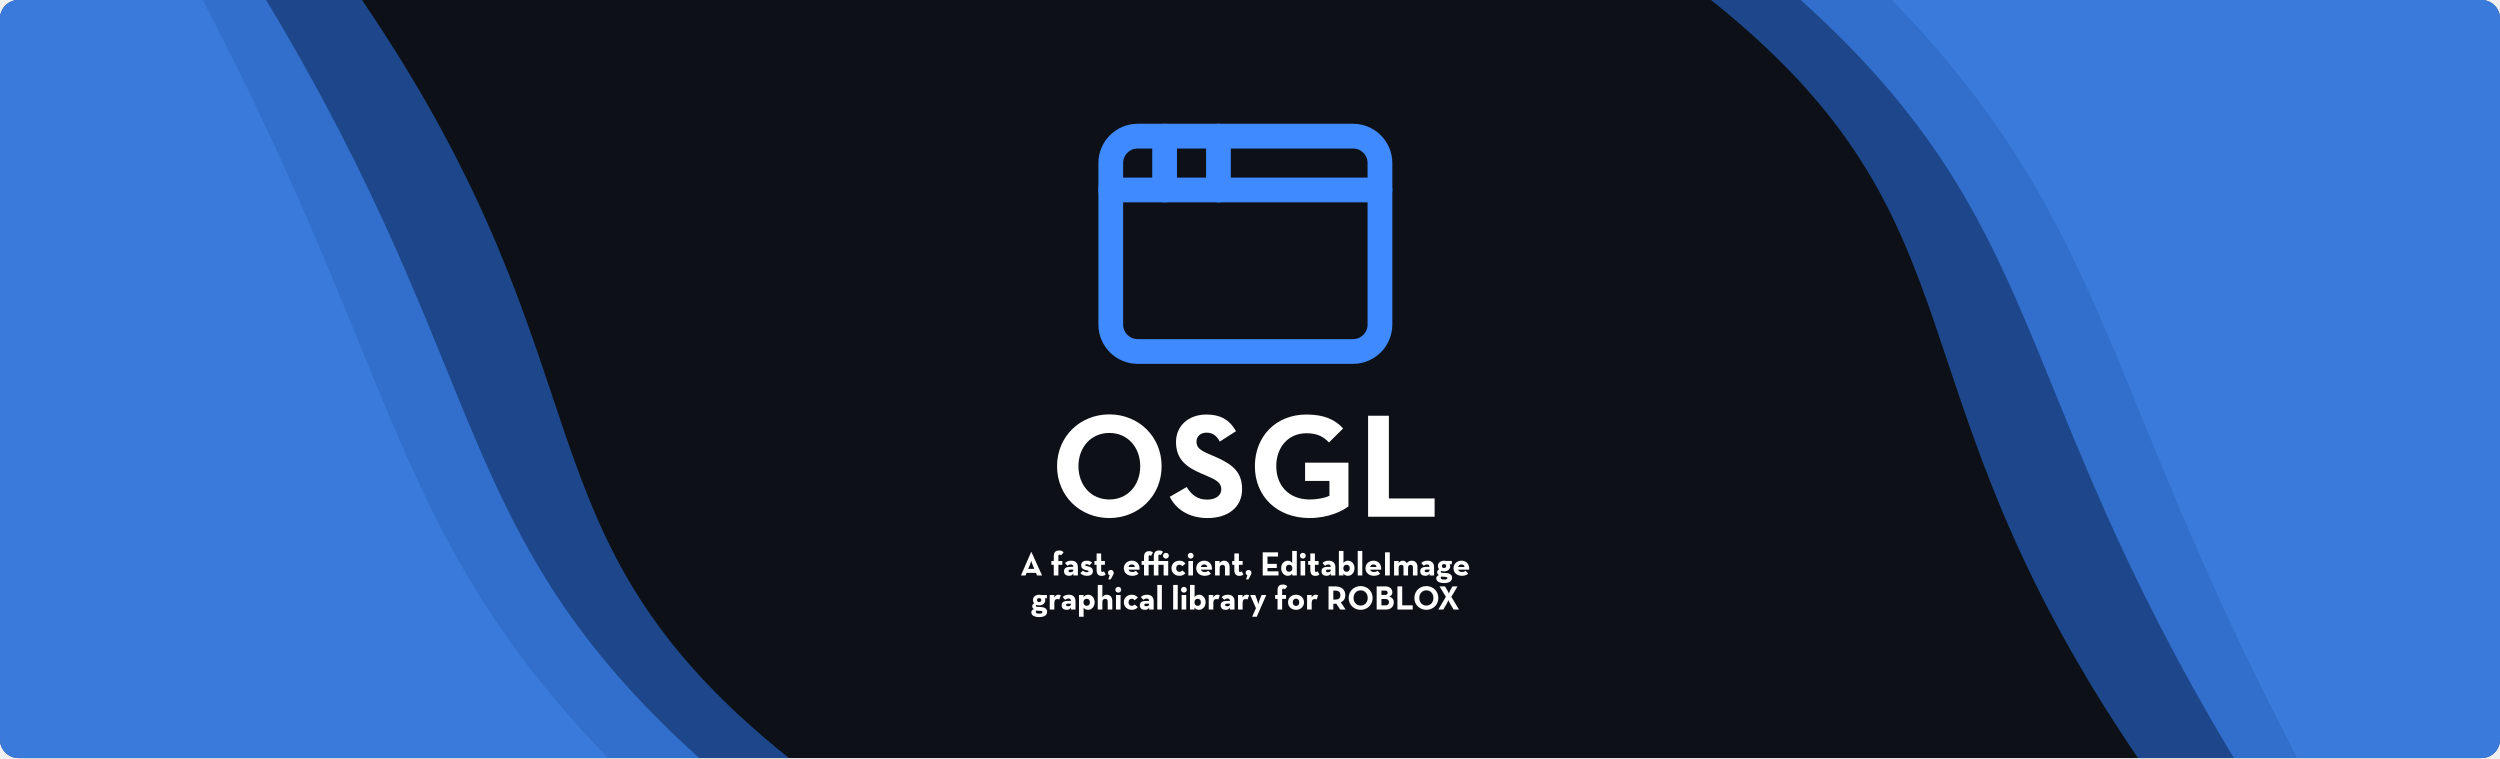
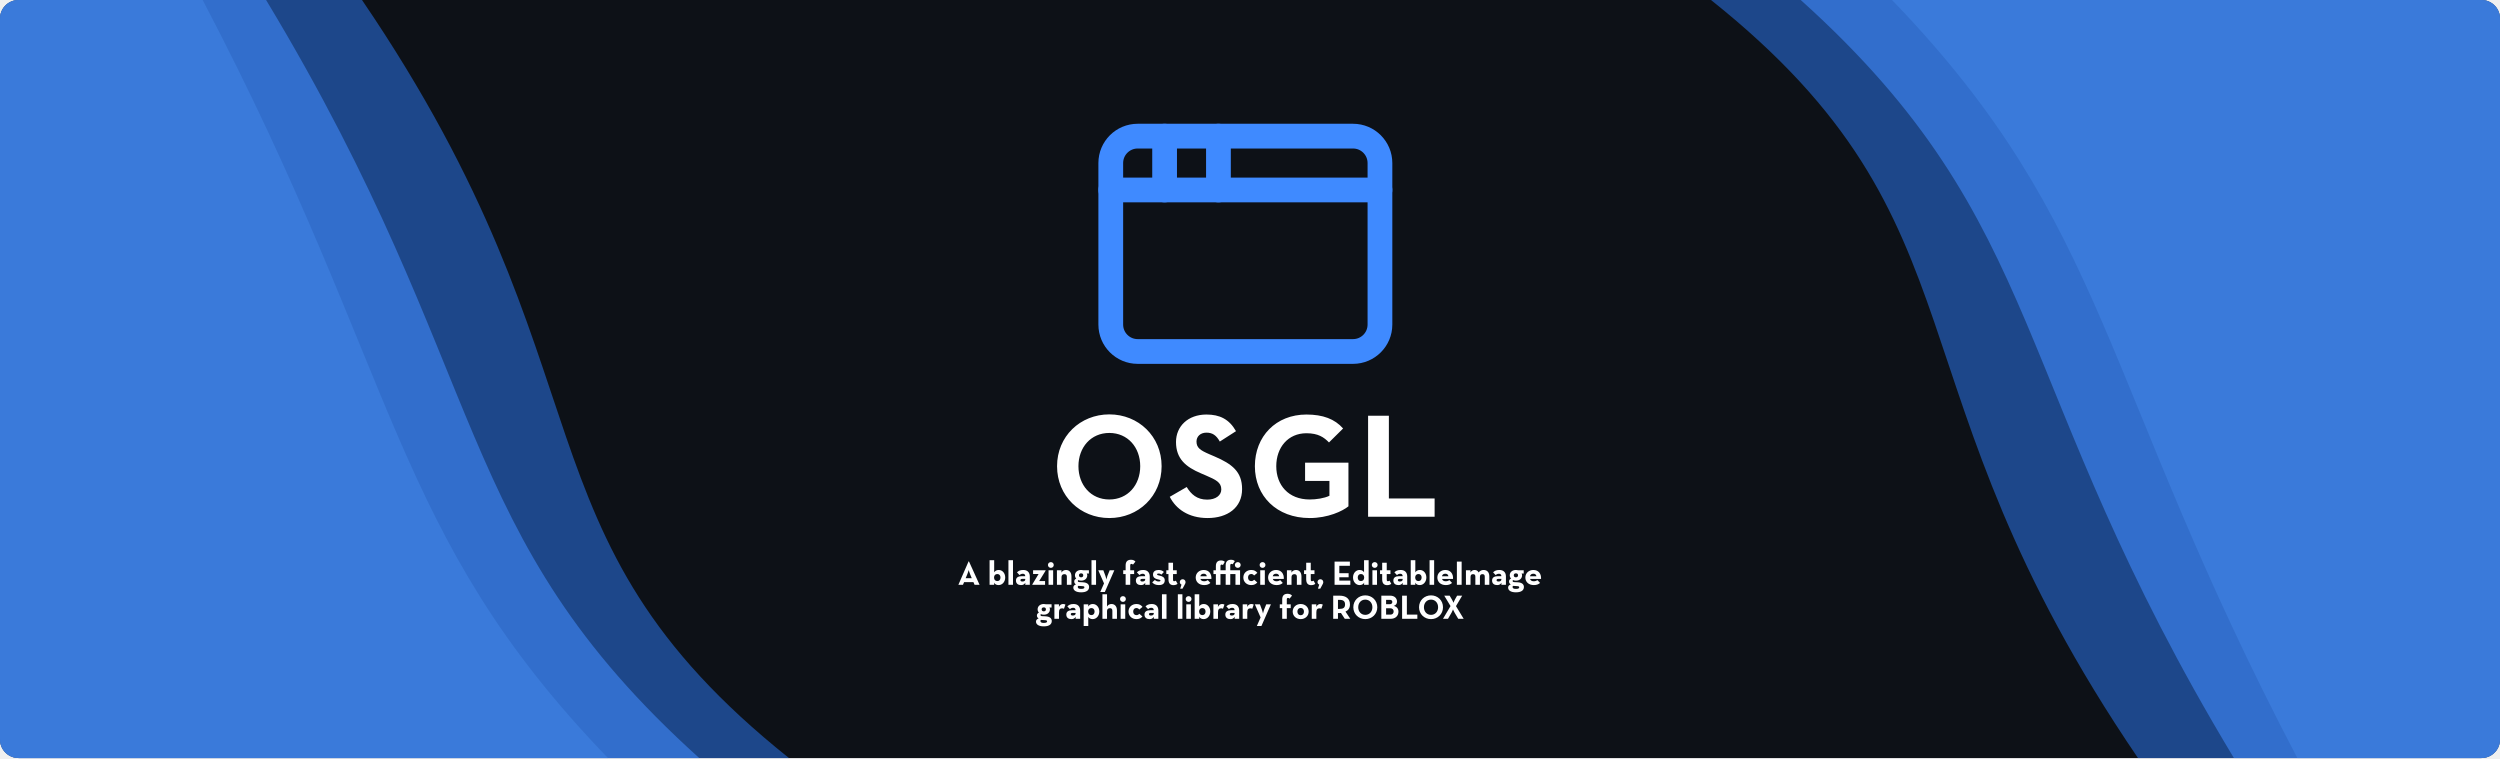
<svg xmlns="http://www.w3.org/2000/svg" width="808" height="245" viewBox="0 0 808 245" fill="none">
  <rect width="808" height="245" rx="6" fill="#0D1117" />
  <path d="M0 6C0 2.686 2.686 0 6 0H117C200.053 122 163.511 172 255 245H6C2.686 245 0 242.314 0 239V6Z" fill="#2972E4" fill-opacity="0.56" />
  <path d="M0 6C0 2.686 2.686 0 6 0H86C159.608 122 144.916 172 226 245H6C2.686 245 0 242.314 0 239V6Z" fill="#428DFF" fill-opacity="0.56" />
  <path d="M0 6C0 2.686 2.686 0 6 0H65.5C129.5 122 126 172 196.5 245H6C2.686 245 0 242.314 0 239V6Z" fill="#4184E5" fill-opacity="0.56" />
  <path d="M808 239C808 242.314 805.314 245 802 245L691 245C607.947 123 644.489 73 553 0L802 0C805.314 0 808 2.686 808 6V239Z" fill="#2972E4" fill-opacity="0.56" />
  <path d="M808 239C808 242.314 805.314 245 802 245H722C648.392 123 663.084 73 582 0L802 0C805.314 0 808 2.686 808 6V239Z" fill="#428DFF" fill-opacity="0.56" />
  <path d="M808 239C808 242.314 805.314 245 802 245H742.5C678.5 123 682 73 611.5 0L802 0C805.314 0 808 2.686 808 6V239Z" fill="#4184E5" fill-opacity="0.56" />
  <path d="M437.3 44H367.7C362.895 44 359 47.895 359 52.7V104.9C359 109.705 362.895 113.6 367.7 113.6H437.3C442.105 113.6 446 109.705 446 104.9V52.7C446 47.895 442.105 44 437.3 44Z" stroke="#3F8AFF" stroke-width="8" stroke-linecap="round" stroke-linejoin="round" />
  <path d="M393.8 44V61.4" stroke="#3F8AFF" stroke-width="8" stroke-linecap="round" stroke-linejoin="round" />
  <path d="M359 61.4H446" stroke="#3F8AFF" stroke-width="8" stroke-linecap="round" stroke-linejoin="round" />
  <path d="M376.4 44V61.4" stroke="#3F8AFF" stroke-width="8" stroke-linecap="round" stroke-linejoin="round" />
  <path d="M358.536 167.432C349.128 167.432 341.64 160.328 341.64 150.68C341.64 141.032 349.128 133.928 358.536 133.928C367.944 133.928 375.432 141.032 375.432 150.68C375.432 160.328 367.944 167.432 358.536 167.432ZM358.536 161.432C364.488 161.432 368.52 156.776 368.52 150.68C368.52 144.584 364.488 139.928 358.536 139.928C352.584 139.928 348.552 144.584 348.552 150.68C348.552 156.776 352.584 161.432 358.536 161.432ZM390.308 167.432C384.068 167.432 380.036 164.456 378.068 160.568L383.54 157.4C384.98 159.752 386.852 161.48 390.164 161.48C392.948 161.48 394.724 160.088 394.724 158.168C394.724 155.864 392.9 155.048 389.828 153.704L388.148 152.984C383.3 150.92 380.084 148.328 380.084 142.856C380.084 137.816 383.924 133.976 389.924 133.976C394.196 133.976 397.268 135.464 399.476 139.352L394.244 142.712C393.092 140.648 391.844 139.832 389.924 139.832C387.956 139.832 386.708 141.08 386.708 142.712C386.708 144.728 387.956 145.544 390.836 146.792L392.516 147.512C398.228 149.96 401.444 152.456 401.444 158.072C401.444 164.12 396.692 167.432 390.308 167.432ZM423.289 167.432C412.633 167.432 405.577 160.328 405.577 150.68C405.577 141.032 412.393 133.976 422.233 133.976C427.561 133.976 431.401 135.416 434.089 138.488L429.529 143C427.897 141.32 426.025 140.024 422.233 140.024C416.329 140.024 412.489 144.584 412.489 150.68C412.489 156.776 416.425 161.432 423.289 161.432C425.401 161.432 427.993 161.048 429.673 160.232V155.432H421.801V149.528H435.817V163.64C433.945 165.176 429.241 167.432 423.289 167.432ZM442.166 167V134.36H448.886V161.096H463.67V167H442.166Z" fill="white" />
-   <path d="M329.958 186L333.247 178.454H333.379L336.8 186H335.183L334.831 185.153H331.795L331.443 186H329.958ZM332.312 183.866H334.281L333.742 182.568C333.522 182.04 333.291 181.226 333.291 181.226C333.291 181.226 333.071 182.04 332.851 182.568L332.312 183.866ZM340.581 186V182.546H339.8V181.314H340.581V179.741C340.581 178.531 341.153 177.915 342.308 177.915C342.968 177.915 343.408 178.113 343.749 178.509L342.946 179.499C342.836 179.367 342.704 179.246 342.473 179.246C342.231 179.246 342.066 179.378 342.066 179.719V181.314H343.331V182.546H342.066V186H340.581ZM346.896 183.217C346.874 182.678 346.61 182.436 346.115 182.436C345.554 182.436 345.257 182.678 345.048 182.865L344.223 181.985C344.663 181.556 345.158 181.215 346.258 181.215C347.457 181.215 348.37 181.864 348.37 183.338V186H346.896L346.929 185.351C346.577 185.89 346.17 186.099 345.543 186.099C344.685 186.099 343.893 185.714 343.893 184.625C343.893 183.624 344.652 183.217 345.807 183.217H346.896ZM346.896 184.097H345.884C345.51 184.097 345.345 184.262 345.345 184.526C345.345 184.79 345.565 184.944 345.983 184.944C346.588 184.944 346.896 184.68 346.896 184.284V184.097ZM351.299 186.099C350.21 186.099 349.572 185.692 349.165 185.208L350.034 184.438C350.353 184.746 350.76 184.933 351.2 184.933C351.684 184.933 351.838 184.845 351.838 184.647C351.838 184.394 351.541 184.394 350.782 184.196C350.144 184.031 349.429 183.679 349.429 182.7C349.429 181.644 350.243 181.215 351.244 181.215C352.014 181.215 352.564 181.468 352.949 181.864L352.157 182.711C351.937 182.524 351.607 182.359 351.255 182.359C350.914 182.359 350.749 182.447 350.749 182.634C350.749 182.898 351.046 182.931 351.684 183.074C352.366 183.228 353.224 183.547 353.224 184.537C353.224 185.395 352.773 186.099 351.299 186.099ZM356.054 186.121C355.108 186.121 354.426 185.648 354.426 184.24V182.546H353.733V181.314H354.426V178.872H355.9V181.314H357.099V182.546H355.9V184.284C355.9 184.757 356.054 184.856 356.285 184.856C356.527 184.856 356.703 184.724 356.802 184.658L357.363 185.692C357.132 185.879 356.736 186.121 356.054 186.121ZM358.218 187.265L358.636 185.945C358.306 185.791 358.086 185.505 358.086 185.109C358.086 184.592 358.515 184.207 359.021 184.207C359.516 184.207 359.945 184.592 359.945 185.131C359.945 185.494 359.78 185.769 359.615 186.066L358.966 187.265H358.218ZM364.749 184.108C364.892 184.592 365.288 184.867 365.959 184.867C366.498 184.867 366.905 184.658 367.136 184.493L367.983 185.406C367.532 185.802 366.96 186.099 365.981 186.099C364.309 186.099 363.231 185.087 363.231 183.646C363.231 182.227 364.364 181.215 365.816 181.215C367.499 181.215 368.412 182.469 368.302 184.108H364.749ZM364.727 183.25H366.806C366.74 182.733 366.41 182.425 365.827 182.425C365.244 182.425 364.848 182.689 364.727 183.25ZM376.831 180.533C376.325 180.533 375.885 180.148 375.885 179.598C375.885 179.059 376.325 178.674 376.831 178.674C377.337 178.674 377.766 179.059 377.766 179.598C377.766 180.148 377.337 180.533 376.831 180.533ZM369.747 186V182.546H368.966V181.314H369.747V179.961C369.747 178.751 370.33 178.135 371.419 178.135C371.947 178.135 372.31 178.289 372.64 178.575L372.024 179.642C371.947 179.554 371.815 179.466 371.617 179.466C371.386 179.466 371.232 179.609 371.232 179.939V181.314H372.915V179.741C372.915 178.531 373.498 177.915 374.642 177.915C375.225 177.915 375.555 178.069 375.874 178.344L375.181 179.389C375.093 179.312 374.961 179.246 374.785 179.246C374.554 179.246 374.4 179.389 374.4 179.719V181.314H377.568V186H376.083V182.546H374.4V186H372.915V182.546H371.232V186H369.747ZM381.188 186.099C379.725 186.099 378.625 185.087 378.625 183.646C378.625 182.227 379.725 181.215 381.188 181.215C382.123 181.215 382.684 181.556 383.157 182.15L382.101 183.008C381.925 182.722 381.562 182.513 381.188 182.513C380.517 182.513 380.143 182.986 380.143 183.646C380.143 184.328 380.517 184.812 381.188 184.812C381.661 184.812 381.914 184.592 382.134 184.372L383.135 185.252C382.673 185.769 382.123 186.099 381.188 186.099ZM384.835 180.533C384.329 180.533 383.889 180.148 383.889 179.598C383.889 179.059 384.329 178.674 384.835 178.674C385.341 178.674 385.77 179.059 385.77 179.598C385.77 180.148 385.341 180.533 384.835 180.533ZM384.087 186V181.314H385.572V186H384.087ZM388.145 184.108C388.288 184.592 388.684 184.867 389.355 184.867C389.894 184.867 390.301 184.658 390.532 184.493L391.379 185.406C390.928 185.802 390.356 186.099 389.377 186.099C387.705 186.099 386.627 185.087 386.627 183.646C386.627 182.227 387.76 181.215 389.212 181.215C390.895 181.215 391.808 182.469 391.698 184.108H388.145ZM388.123 183.25H390.202C390.136 182.733 389.806 182.425 389.223 182.425C388.64 182.425 388.244 182.689 388.123 183.25ZM392.711 186V181.314H394.196L394.163 182.084C394.449 181.523 394.999 181.215 395.648 181.215C396.671 181.215 397.408 181.963 397.408 183.294V186H395.923V183.393C395.923 182.865 395.67 182.568 395.142 182.568C394.548 182.568 394.196 182.898 394.196 183.492V186H392.711ZM400.57 186.121C399.624 186.121 398.942 185.648 398.942 184.24V182.546H398.249V181.314H398.942V178.872H400.416V181.314H401.615V182.546H400.416V184.284C400.416 184.757 400.57 184.856 400.801 184.856C401.043 184.856 401.219 184.724 401.318 184.658L401.879 185.692C401.648 185.879 401.252 186.121 400.57 186.121ZM402.734 187.265L403.152 185.945C402.822 185.791 402.602 185.505 402.602 185.109C402.602 184.592 403.031 184.207 403.537 184.207C404.032 184.207 404.461 184.592 404.461 185.131C404.461 185.494 404.296 185.769 404.131 186.066L403.482 187.265H402.734ZM408.11 186V178.52H413.06V179.873H409.65V182.249H412.653V183.569H409.65V184.647H413.214V186H408.11ZM416.197 186.099C415.053 186.099 414.074 185.087 414.074 183.646C414.074 182.205 415.042 181.215 416.175 181.215C416.923 181.215 417.341 181.512 417.638 181.974V178.058H419.123V186H417.638L417.671 185.318C417.407 185.813 416.912 186.099 416.197 186.099ZM416.626 184.801C417.264 184.801 417.682 184.383 417.682 183.646C417.682 182.953 417.264 182.524 416.626 182.524C415.999 182.524 415.603 182.953 415.603 183.646C415.603 184.383 415.999 184.801 416.626 184.801ZM421.09 180.533C420.584 180.533 420.144 180.148 420.144 179.598C420.144 179.059 420.584 178.674 421.09 178.674C421.596 178.674 422.025 179.059 422.025 179.598C422.025 180.148 421.596 180.533 421.09 180.533ZM420.342 186V181.314H421.827V186H420.342ZM425.126 186.121C424.18 186.121 423.498 185.648 423.498 184.24V182.546H422.805V181.314H423.498V178.872H424.972V181.314H426.171V182.546H424.972V184.284C424.972 184.757 425.126 184.856 425.357 184.856C425.599 184.856 425.775 184.724 425.874 184.658L426.435 185.692C426.204 185.879 425.808 186.121 425.126 186.121ZM430.116 183.217C430.094 182.678 429.83 182.436 429.335 182.436C428.774 182.436 428.477 182.678 428.268 182.865L427.443 181.985C427.883 181.556 428.378 181.215 429.478 181.215C430.677 181.215 431.59 181.864 431.59 183.338V186H430.116L430.149 185.351C429.797 185.89 429.39 186.099 428.763 186.099C427.905 186.099 427.113 185.714 427.113 184.625C427.113 183.624 427.872 183.217 429.027 183.217H430.116ZM430.116 184.097H429.104C428.73 184.097 428.565 184.262 428.565 184.526C428.565 184.79 428.785 184.944 429.203 184.944C429.808 184.944 430.116 184.68 430.116 184.284V184.097ZM435.652 186.099C434.937 186.099 434.442 185.813 434.178 185.318L434.211 186H432.726V178.058H434.211V181.974C434.519 181.512 434.97 181.215 435.685 181.215C436.829 181.215 437.775 182.205 437.775 183.646C437.775 185.087 436.796 186.099 435.652 186.099ZM435.223 184.801C435.85 184.801 436.246 184.383 436.246 183.646C436.246 182.953 435.85 182.524 435.223 182.524C434.585 182.524 434.167 182.953 434.167 183.646C434.167 184.383 434.585 184.801 435.223 184.801ZM438.818 186V178.058H440.292V186H438.818ZM442.845 184.108C442.988 184.592 443.384 184.867 444.055 184.867C444.594 184.867 445.001 184.658 445.232 184.493L446.079 185.406C445.628 185.802 445.056 186.099 444.077 186.099C442.405 186.099 441.327 185.087 441.327 183.646C441.327 182.227 442.46 181.215 443.912 181.215C445.595 181.215 446.508 182.469 446.398 184.108H442.845ZM442.823 183.25H444.902C444.836 182.733 444.506 182.425 443.923 182.425C443.34 182.425 442.944 182.689 442.823 183.25ZM447.642 186V178.52H449.182V186H447.642ZM450.569 186V181.314H452.054L452.021 182.04C452.351 181.468 452.791 181.215 453.352 181.215C453.957 181.215 454.386 181.468 454.672 182.018C455.057 181.534 455.574 181.215 456.267 181.215C457.444 181.215 458.126 181.996 458.126 183.283V186H456.652V183.415C456.652 182.865 456.476 182.568 455.915 182.568C455.343 182.568 455.09 182.854 455.09 183.492V186H453.616V183.415C453.616 182.865 453.451 182.568 452.89 182.568C452.318 182.568 452.054 182.854 452.054 183.492V186H450.569ZM462.02 183.217C461.998 182.678 461.734 182.436 461.239 182.436C460.678 182.436 460.381 182.678 460.172 182.865L459.347 181.985C459.787 181.556 460.282 181.215 461.382 181.215C462.581 181.215 463.494 181.864 463.494 183.338V186H462.02L462.053 185.351C461.701 185.89 461.294 186.099 460.667 186.099C459.809 186.099 459.017 185.714 459.017 184.625C459.017 183.624 459.776 183.217 460.931 183.217H462.02ZM462.02 184.097H461.008C460.634 184.097 460.469 184.262 460.469 184.526C460.469 184.79 460.689 184.944 461.107 184.944C461.712 184.944 462.02 184.68 462.02 184.284V184.097ZM467.435 181.303H469.239V182.359H468.546C468.656 182.524 468.711 182.722 468.711 182.931C468.711 183.932 467.941 184.669 466.742 184.669C466.368 184.669 466.049 184.614 465.785 184.482C465.708 184.548 465.664 184.647 465.664 184.768C465.664 184.988 465.807 185.131 466.148 185.142L467.303 185.197C468.579 185.263 469.305 185.791 469.305 186.704C469.305 187.694 468.579 188.442 466.72 188.442C465.037 188.442 464.201 187.793 464.201 186.902C464.201 186.396 464.531 186.066 465.059 185.868C464.674 185.659 464.498 185.351 464.498 184.922C464.498 184.504 464.729 184.185 465.147 183.998C464.883 183.712 464.729 183.338 464.729 182.931C464.729 181.93 465.543 181.215 466.742 181.215C466.995 181.215 467.226 181.248 467.435 181.303ZM466.72 183.591C467.171 183.591 467.413 183.327 467.413 182.931C467.413 182.557 467.171 182.304 466.72 182.304C466.269 182.304 466.027 182.557 466.027 182.931C466.027 183.327 466.269 183.591 466.72 183.591ZM465.774 186.352C465.686 186.451 465.642 186.572 465.642 186.715C465.642 187.089 465.906 187.331 466.72 187.331C467.589 187.331 467.787 187.1 467.787 186.814C467.787 186.55 467.611 186.462 467.006 186.429L465.774 186.352ZM471.29 184.108C471.433 184.592 471.829 184.867 472.5 184.867C473.039 184.867 473.446 184.658 473.677 184.493L474.524 185.406C474.073 185.802 473.501 186.099 472.522 186.099C470.85 186.099 469.772 185.087 469.772 183.646C469.772 182.227 470.905 181.215 472.357 181.215C474.04 181.215 474.953 182.469 474.843 184.108H471.29ZM471.268 183.25H473.347C473.281 182.733 472.951 182.425 472.368 182.425C471.785 182.425 471.389 182.689 471.268 183.25ZM336.558 192.303H338.362V193.359H337.669C337.779 193.524 337.834 193.722 337.834 193.931C337.834 194.932 337.064 195.669 335.865 195.669C335.491 195.669 335.172 195.614 334.908 195.482C334.831 195.548 334.787 195.647 334.787 195.768C334.787 195.988 334.93 196.131 335.271 196.142L336.426 196.197C337.702 196.263 338.428 196.791 338.428 197.704C338.428 198.694 337.702 199.442 335.843 199.442C334.16 199.442 333.324 198.793 333.324 197.902C333.324 197.396 333.654 197.066 334.182 196.868C333.797 196.659 333.621 196.351 333.621 195.922C333.621 195.504 333.852 195.185 334.27 194.998C334.006 194.712 333.852 194.338 333.852 193.931C333.852 192.93 334.666 192.215 335.865 192.215C336.118 192.215 336.349 192.248 336.558 192.303ZM335.843 194.591C336.294 194.591 336.536 194.327 336.536 193.931C336.536 193.557 336.294 193.304 335.843 193.304C335.392 193.304 335.15 193.557 335.15 193.931C335.15 194.327 335.392 194.591 335.843 194.591ZM334.897 197.352C334.809 197.451 334.765 197.572 334.765 197.715C334.765 198.089 335.029 198.331 335.843 198.331C336.712 198.331 336.91 198.1 336.91 197.814C336.91 197.55 336.734 197.462 336.129 197.429L334.897 197.352ZM339.274 197V192.314H340.759L340.737 193.161C341.078 192.391 341.628 192.215 342.112 192.215C342.42 192.215 342.651 192.303 342.838 192.402L342.365 193.755C342.178 193.667 342.002 193.612 341.793 193.612C341.122 193.612 340.759 193.92 340.759 194.921V197H339.274ZM346.128 194.217C346.106 193.678 345.842 193.436 345.347 193.436C344.786 193.436 344.489 193.678 344.28 193.865L343.455 192.985C343.895 192.556 344.39 192.215 345.49 192.215C346.689 192.215 347.602 192.864 347.602 194.338V197H346.128L346.161 196.351C345.809 196.89 345.402 197.099 344.775 197.099C343.917 197.099 343.125 196.714 343.125 195.625C343.125 194.624 343.884 194.217 345.039 194.217H346.128ZM346.128 195.097H345.116C344.742 195.097 344.577 195.262 344.577 195.526C344.577 195.79 344.797 195.944 345.215 195.944C345.82 195.944 346.128 195.68 346.128 195.284V195.097ZM348.738 199.332V192.314H350.223L350.19 193.04C350.476 192.534 350.971 192.215 351.697 192.215C352.83 192.215 353.787 193.205 353.787 194.646C353.787 196.087 352.808 197.099 351.664 197.099C350.949 197.099 350.465 196.802 350.223 196.373V199.332H348.738ZM351.235 195.801C351.862 195.801 352.258 195.383 352.258 194.646C352.258 193.953 351.862 193.524 351.235 193.524C350.597 193.524 350.179 193.953 350.179 194.646C350.179 195.383 350.597 195.801 351.235 195.801ZM354.797 197V189.058H356.282V193.051C356.568 192.512 357.085 192.215 357.734 192.215C358.757 192.215 359.494 192.963 359.494 194.294V197H358.009V194.393C358.009 193.865 357.756 193.568 357.228 193.568C356.634 193.568 356.282 193.898 356.282 194.492V197H354.797ZM361.433 191.533C360.927 191.533 360.487 191.148 360.487 190.598C360.487 190.059 360.927 189.674 361.433 189.674C361.939 189.674 362.368 190.059 362.368 190.598C362.368 191.148 361.939 191.533 361.433 191.533ZM360.685 197V192.314H362.17V197H360.685ZM365.789 197.099C364.326 197.099 363.226 196.087 363.226 194.646C363.226 193.227 364.326 192.215 365.789 192.215C366.724 192.215 367.285 192.556 367.758 193.15L366.702 194.008C366.526 193.722 366.163 193.513 365.789 193.513C365.118 193.513 364.744 193.986 364.744 194.646C364.744 195.328 365.118 195.812 365.789 195.812C366.262 195.812 366.515 195.592 366.735 195.372L367.736 196.252C367.274 196.769 366.724 197.099 365.789 197.099ZM371.394 194.217C371.372 193.678 371.108 193.436 370.613 193.436C370.052 193.436 369.755 193.678 369.546 193.865L368.721 192.985C369.161 192.556 369.656 192.215 370.756 192.215C371.955 192.215 372.868 192.864 372.868 194.338V197H371.394L371.427 196.351C371.075 196.89 370.668 197.099 370.041 197.099C369.183 197.099 368.391 196.714 368.391 195.625C368.391 194.624 369.15 194.217 370.305 194.217H371.394ZM371.394 195.097H370.382C370.008 195.097 369.843 195.262 369.843 195.526C369.843 195.79 370.063 195.944 370.481 195.944C371.086 195.944 371.394 195.68 371.394 195.284V195.097ZM374.037 197V189.058H375.511V197H374.037ZM379.172 197V189.058H380.646V197H379.172ZM382.649 191.533C382.143 191.533 381.703 191.148 381.703 190.598C381.703 190.059 382.143 189.674 382.649 189.674C383.155 189.674 383.584 190.059 383.584 190.598C383.584 191.148 383.155 191.533 382.649 191.533ZM381.901 197V192.314H383.386V197H381.901ZM387.532 197.099C386.817 197.099 386.322 196.813 386.058 196.318L386.091 197H384.606V189.058H386.091V192.974C386.399 192.512 386.85 192.215 387.565 192.215C388.709 192.215 389.655 193.205 389.655 194.646C389.655 196.087 388.676 197.099 387.532 197.099ZM387.103 195.801C387.73 195.801 388.126 195.383 388.126 194.646C388.126 193.953 387.73 193.524 387.103 193.524C386.465 193.524 386.047 193.953 386.047 194.646C386.047 195.383 386.465 195.801 387.103 195.801ZM390.665 197V192.314H392.15L392.128 193.161C392.469 192.391 393.019 192.215 393.503 192.215C393.811 192.215 394.042 192.303 394.229 192.402L393.756 193.755C393.569 193.667 393.393 193.612 393.184 193.612C392.513 193.612 392.15 193.92 392.15 194.921V197H390.665ZM397.519 194.217C397.497 193.678 397.233 193.436 396.738 193.436C396.177 193.436 395.88 193.678 395.671 193.865L394.846 192.985C395.286 192.556 395.781 192.215 396.881 192.215C398.08 192.215 398.993 192.864 398.993 194.338V197H397.519L397.552 196.351C397.2 196.89 396.793 197.099 396.166 197.099C395.308 197.099 394.516 196.714 394.516 195.625C394.516 194.624 395.275 194.217 396.43 194.217H397.519ZM397.519 195.097H396.507C396.133 195.097 395.968 195.262 395.968 195.526C395.968 195.79 396.188 195.944 396.606 195.944C397.211 195.944 397.519 195.68 397.519 195.284V195.097ZM400.129 197V192.314H401.614L401.592 193.161C401.933 192.391 402.483 192.215 402.967 192.215C403.275 192.215 403.506 192.303 403.693 192.402L403.22 193.755C403.033 193.667 402.857 193.612 402.648 193.612C401.977 193.612 401.614 193.92 401.614 194.921V197H400.129ZM404.698 199.332L405.919 196.56L404.06 192.314H405.699L406.37 194.118C406.535 194.558 406.7 195.328 406.7 195.328C406.7 195.328 406.843 194.547 407.019 194.118L407.745 192.314H409.252L406.183 199.332H404.698ZM412.903 197V193.546H412.122V192.314H412.903V190.741C412.903 189.531 413.475 188.915 414.63 188.915C415.29 188.915 415.73 189.113 416.071 189.509L415.268 190.499C415.158 190.367 415.026 190.246 414.795 190.246C414.553 190.246 414.388 190.378 414.388 190.719V192.314H415.653V193.546H414.388V197H412.903ZM418.877 197.099C417.425 197.099 416.292 196.087 416.292 194.668C416.292 193.238 417.425 192.215 418.877 192.215C420.329 192.215 421.451 193.238 421.451 194.668C421.451 196.087 420.329 197.099 418.877 197.099ZM418.877 195.845C419.537 195.845 419.933 195.361 419.933 194.668C419.933 193.964 419.537 193.491 418.877 193.491C418.217 193.491 417.81 193.964 417.81 194.668C417.81 195.361 418.217 195.845 418.877 195.845ZM422.451 197V192.314H423.936L423.914 193.161C424.255 192.391 424.805 192.215 425.289 192.215C425.597 192.215 425.828 192.303 426.015 192.402L425.542 193.755C425.355 193.667 425.179 193.612 424.97 193.612C424.299 193.612 423.936 193.92 423.936 194.921V197H422.451ZM433.356 194.668L434.907 197H433.125L431.893 195.108C431.75 195.13 431.596 195.141 431.453 195.141H430.925V197H429.385V189.52H431.453C433.543 189.52 434.797 190.521 434.797 192.347C434.797 193.513 434.28 194.25 433.356 194.668ZM430.925 193.799H431.409C432.663 193.799 433.213 193.403 433.213 192.347C433.213 191.291 432.641 190.873 431.409 190.873H430.925V193.799ZM439.76 197.099C437.604 197.099 435.888 195.471 435.888 193.26C435.888 191.049 437.604 189.421 439.76 189.421C441.916 189.421 443.632 191.049 443.632 193.26C443.632 195.471 441.916 197.099 439.76 197.099ZM439.76 195.724C441.124 195.724 442.048 194.657 442.048 193.26C442.048 191.863 441.124 190.796 439.76 190.796C438.396 190.796 437.472 191.863 437.472 193.26C437.472 194.657 438.396 195.724 439.76 195.724ZM444.939 197V189.52H447.832C449.229 189.52 450.01 190.4 450.01 191.456C450.01 192.149 449.603 192.622 448.954 192.831C449.977 193.073 450.472 193.755 450.472 194.69C450.472 196.021 449.526 197 447.964 197H444.939ZM446.479 192.281H447.667C448.162 192.281 448.492 192.006 448.492 191.577C448.492 191.148 448.217 190.873 447.744 190.873H446.479V192.281ZM446.479 195.647H447.898C448.525 195.647 448.921 195.229 448.921 194.613C448.921 194.008 448.514 193.59 447.81 193.59H446.479V195.647ZM451.653 197V189.52H453.193V195.647H456.581V197H451.653ZM460.998 197.099C458.842 197.099 457.126 195.471 457.126 193.26C457.126 191.049 458.842 189.421 460.998 189.421C463.154 189.421 464.87 191.049 464.87 193.26C464.87 195.471 463.154 197.099 460.998 197.099ZM460.998 195.724C462.362 195.724 463.286 194.657 463.286 193.26C463.286 191.863 462.362 190.796 460.998 190.796C459.634 190.796 458.71 191.863 458.71 193.26C458.71 194.657 459.634 195.724 460.998 195.724ZM464.865 197L467.307 192.886L465.272 189.52H467.021L467.78 190.807C468 191.181 468.275 191.83 468.275 191.83C468.275 191.83 468.484 191.192 468.704 190.807L469.43 189.52H471.069L469.067 192.897L471.553 197H469.793L468.616 195.009C468.385 194.624 468.099 193.953 468.099 193.953C468.099 193.953 467.868 194.613 467.637 195.009L466.482 197H464.865Z" fill="white" />
+   <path d="M309.75 189L313.039 181.454H313.171L316.592 189H314.975L314.623 188.153H311.587L311.235 189H309.75ZM312.104 186.866H314.073L313.534 185.568C313.314 185.04 313.083 184.226 313.083 184.226C313.083 184.226 312.863 185.04 312.643 185.568L312.104 186.866ZM322.76 189.099C322.045 189.099 321.55 188.813 321.286 188.318L321.319 189H319.834V181.058H321.319V184.974C321.627 184.512 322.078 184.215 322.793 184.215C323.937 184.215 324.883 185.205 324.883 186.646C324.883 188.087 323.904 189.099 322.76 189.099ZM322.331 187.801C322.958 187.801 323.354 187.383 323.354 186.646C323.354 185.953 322.958 185.524 322.331 185.524C321.693 185.524 321.275 185.953 321.275 186.646C321.275 187.383 321.693 187.801 322.331 187.801ZM325.926 189V181.058H327.4V189H325.926ZM331.361 186.217C331.339 185.678 331.075 185.436 330.58 185.436C330.019 185.436 329.722 185.678 329.513 185.865L328.688 184.985C329.128 184.556 329.623 184.215 330.723 184.215C331.922 184.215 332.835 184.864 332.835 186.338V189H331.361L331.394 188.351C331.042 188.89 330.635 189.099 330.008 189.099C329.15 189.099 328.358 188.714 328.358 187.625C328.358 186.624 329.117 186.217 330.272 186.217H331.361ZM331.361 187.097H330.349C329.975 187.097 329.81 187.262 329.81 187.526C329.81 187.79 330.03 187.944 330.448 187.944C331.053 187.944 331.361 187.68 331.361 187.284V187.097ZM333.641 189V188.879L335.676 185.513H333.894V184.314H337.942V184.435L335.863 187.801H337.766V189H333.641ZM339.64 183.533C339.134 183.533 338.694 183.148 338.694 182.598C338.694 182.059 339.134 181.674 339.64 181.674C340.146 181.674 340.575 182.059 340.575 182.598C340.575 183.148 340.146 183.533 339.64 183.533ZM338.892 189V184.314H340.377V189H338.892ZM341.598 189V184.314H343.083L343.05 185.084C343.336 184.523 343.886 184.215 344.535 184.215C345.558 184.215 346.295 184.963 346.295 186.294V189H344.81V186.393C344.81 185.865 344.557 185.568 344.029 185.568C343.435 185.568 343.083 185.898 343.083 186.492V189H341.598ZM350.128 184.303H351.932V185.359H351.239C351.349 185.524 351.404 185.722 351.404 185.931C351.404 186.932 350.634 187.669 349.435 187.669C349.061 187.669 348.742 187.614 348.478 187.482C348.401 187.548 348.357 187.647 348.357 187.768C348.357 187.988 348.5 188.131 348.841 188.142L349.996 188.197C351.272 188.263 351.998 188.791 351.998 189.704C351.998 190.694 351.272 191.442 349.413 191.442C347.73 191.442 346.894 190.793 346.894 189.902C346.894 189.396 347.224 189.066 347.752 188.868C347.367 188.659 347.191 188.351 347.191 187.922C347.191 187.504 347.422 187.185 347.84 186.998C347.576 186.712 347.422 186.338 347.422 185.931C347.422 184.93 348.236 184.215 349.435 184.215C349.688 184.215 349.919 184.248 350.128 184.303ZM349.413 186.591C349.864 186.591 350.106 186.327 350.106 185.931C350.106 185.557 349.864 185.304 349.413 185.304C348.962 185.304 348.72 185.557 348.72 185.931C348.72 186.327 348.962 186.591 349.413 186.591ZM348.467 189.352C348.379 189.451 348.335 189.572 348.335 189.715C348.335 190.089 348.599 190.331 349.413 190.331C350.282 190.331 350.48 190.1 350.48 189.814C350.48 189.55 350.304 189.462 349.699 189.429L348.467 189.352ZM352.77 189V181.058H354.244V189H352.77ZM355.598 191.332L356.819 188.56L354.96 184.314H356.599L357.27 186.118C357.435 186.558 357.6 187.328 357.6 187.328C357.6 187.328 357.743 186.547 357.919 186.118L358.645 184.314H360.152L357.083 191.332H355.598ZM363.804 189V185.546H363.023V184.314H363.804V182.741C363.804 181.531 364.376 180.915 365.531 180.915C366.191 180.915 366.631 181.113 366.972 181.509L366.169 182.499C366.059 182.367 365.927 182.246 365.696 182.246C365.454 182.246 365.289 182.378 365.289 182.719V184.314H366.554V185.546H365.289V189H363.804ZM370.119 186.217C370.097 185.678 369.833 185.436 369.338 185.436C368.777 185.436 368.48 185.678 368.271 185.865L367.446 184.985C367.886 184.556 368.381 184.215 369.481 184.215C370.68 184.215 371.593 184.864 371.593 186.338V189H370.119L370.152 188.351C369.8 188.89 369.393 189.099 368.766 189.099C367.908 189.099 367.116 188.714 367.116 187.625C367.116 186.624 367.875 186.217 369.03 186.217H370.119ZM370.119 187.097H369.107C368.733 187.097 368.568 187.262 368.568 187.526C368.568 187.79 368.788 187.944 369.206 187.944C369.811 187.944 370.119 187.68 370.119 187.284V187.097ZM374.522 189.099C373.433 189.099 372.795 188.692 372.388 188.208L373.257 187.438C373.576 187.746 373.983 187.933 374.423 187.933C374.907 187.933 375.061 187.845 375.061 187.647C375.061 187.394 374.764 187.394 374.005 187.196C373.367 187.031 372.652 186.679 372.652 185.7C372.652 184.644 373.466 184.215 374.467 184.215C375.237 184.215 375.787 184.468 376.172 184.864L375.38 185.711C375.16 185.524 374.83 185.359 374.478 185.359C374.137 185.359 373.972 185.447 373.972 185.634C373.972 185.898 374.269 185.931 374.907 186.074C375.589 186.228 376.447 186.547 376.447 187.537C376.447 188.395 375.996 189.099 374.522 189.099ZM379.276 189.121C378.33 189.121 377.648 188.648 377.648 187.24V185.546H376.955V184.314H377.648V181.872H379.122V184.314H380.321V185.546H379.122V187.284C379.122 187.757 379.276 187.856 379.507 187.856C379.749 187.856 379.925 187.724 380.024 187.658L380.585 188.692C380.354 188.879 379.958 189.121 379.276 189.121ZM381.44 190.265L381.858 188.945C381.528 188.791 381.308 188.505 381.308 188.109C381.308 187.592 381.737 187.207 382.243 187.207C382.738 187.207 383.167 187.592 383.167 188.131C383.167 188.494 383.002 188.769 382.837 189.066L382.188 190.265H381.44ZM387.971 187.108C388.114 187.592 388.51 187.867 389.181 187.867C389.72 187.867 390.127 187.658 390.358 187.493L391.205 188.406C390.754 188.802 390.182 189.099 389.203 189.099C387.531 189.099 386.453 188.087 386.453 186.646C386.453 185.227 387.586 184.215 389.038 184.215C390.721 184.215 391.634 185.469 391.524 187.108H387.971ZM387.949 186.25H390.028C389.962 185.733 389.632 185.425 389.049 185.425C388.466 185.425 388.07 185.689 387.949 186.25ZM400.053 183.533C399.547 183.533 399.107 183.148 399.107 182.598C399.107 182.059 399.547 181.674 400.053 181.674C400.559 181.674 400.988 182.059 400.988 182.598C400.988 183.148 400.559 183.533 400.053 183.533ZM392.969 189V185.546H392.188V184.314H392.969V182.961C392.969 181.751 393.552 181.135 394.641 181.135C395.169 181.135 395.532 181.289 395.862 181.575L395.246 182.642C395.169 182.554 395.037 182.466 394.839 182.466C394.608 182.466 394.454 182.609 394.454 182.939V184.314H396.137V182.741C396.137 181.531 396.72 180.915 397.864 180.915C398.447 180.915 398.777 181.069 399.096 181.344L398.403 182.389C398.315 182.312 398.183 182.246 398.007 182.246C397.776 182.246 397.622 182.389 397.622 182.719V184.314H400.79V189H399.305V185.546H397.622V189H396.137V185.546H394.454V189H392.969ZM404.41 189.099C402.947 189.099 401.847 188.087 401.847 186.646C401.847 185.227 402.947 184.215 404.41 184.215C405.345 184.215 405.906 184.556 406.379 185.15L405.323 186.008C405.147 185.722 404.784 185.513 404.41 185.513C403.739 185.513 403.365 185.986 403.365 186.646C403.365 187.328 403.739 187.812 404.41 187.812C404.883 187.812 405.136 187.592 405.356 187.372L406.357 188.252C405.895 188.769 405.345 189.099 404.41 189.099ZM408.057 183.533C407.551 183.533 407.111 183.148 407.111 182.598C407.111 182.059 407.551 181.674 408.057 181.674C408.563 181.674 408.992 182.059 408.992 182.598C408.992 183.148 408.563 183.533 408.057 183.533ZM407.309 189V184.314H408.794V189H407.309ZM411.368 187.108C411.511 187.592 411.907 187.867 412.578 187.867C413.117 187.867 413.524 187.658 413.755 187.493L414.602 188.406C414.151 188.802 413.579 189.099 412.6 189.099C410.928 189.099 409.85 188.087 409.85 186.646C409.85 185.227 410.983 184.215 412.435 184.215C414.118 184.215 415.031 185.469 414.921 187.108H411.368ZM411.346 186.25H413.425C413.359 185.733 413.029 185.425 412.446 185.425C411.863 185.425 411.467 185.689 411.346 186.25ZM415.934 189V184.314H417.419L417.386 185.084C417.672 184.523 418.222 184.215 418.871 184.215C419.894 184.215 420.631 184.963 420.631 186.294V189H419.146V186.393C419.146 185.865 418.893 185.568 418.365 185.568C417.771 185.568 417.419 185.898 417.419 186.492V189H415.934ZM423.792 189.121C422.846 189.121 422.164 188.648 422.164 187.24V185.546H421.471V184.314H422.164V181.872H423.638V184.314H424.837V185.546H423.638V187.284C423.638 187.757 423.792 187.856 424.023 187.856C424.265 187.856 424.441 187.724 424.54 187.658L425.101 188.692C424.87 188.879 424.474 189.121 423.792 189.121ZM425.956 190.265L426.374 188.945C426.044 188.791 425.824 188.505 425.824 188.109C425.824 187.592 426.253 187.207 426.759 187.207C427.254 187.207 427.683 187.592 427.683 188.131C427.683 188.494 427.518 188.769 427.353 189.066L426.704 190.265H425.956ZM431.332 189V181.52H436.282V182.873H432.872V185.249H435.875V186.569H432.872V187.647H436.436V189H431.332ZM439.419 189.099C438.275 189.099 437.296 188.087 437.296 186.646C437.296 185.205 438.264 184.215 439.397 184.215C440.145 184.215 440.563 184.512 440.86 184.974V181.058H442.345V189H440.86L440.893 188.318C440.629 188.813 440.134 189.099 439.419 189.099ZM439.848 187.801C440.486 187.801 440.904 187.383 440.904 186.646C440.904 185.953 440.486 185.524 439.848 185.524C439.221 185.524 438.825 185.953 438.825 186.646C438.825 187.383 439.221 187.801 439.848 187.801ZM444.312 183.533C443.806 183.533 443.366 183.148 443.366 182.598C443.366 182.059 443.806 181.674 444.312 181.674C444.818 181.674 445.247 182.059 445.247 182.598C445.247 183.148 444.818 183.533 444.312 183.533ZM443.564 189V184.314H445.049V189H443.564ZM448.349 189.121C447.403 189.121 446.721 188.648 446.721 187.24V185.546H446.028V184.314H446.721V181.872H448.195V184.314H449.394V185.546H448.195V187.284C448.195 187.757 448.349 187.856 448.58 187.856C448.822 187.856 448.998 187.724 449.097 187.658L449.658 188.692C449.427 188.879 449.031 189.121 448.349 189.121ZM453.338 186.217C453.316 185.678 453.052 185.436 452.557 185.436C451.996 185.436 451.699 185.678 451.49 185.865L450.665 184.985C451.105 184.556 451.6 184.215 452.7 184.215C453.899 184.215 454.812 184.864 454.812 186.338V189H453.338L453.371 188.351C453.019 188.89 452.612 189.099 451.985 189.099C451.127 189.099 450.335 188.714 450.335 187.625C450.335 186.624 451.094 186.217 452.249 186.217H453.338ZM453.338 187.097H452.326C451.952 187.097 451.787 187.262 451.787 187.526C451.787 187.79 452.007 187.944 452.425 187.944C453.03 187.944 453.338 187.68 453.338 187.284V187.097ZM458.874 189.099C458.159 189.099 457.664 188.813 457.4 188.318L457.433 189H455.948V181.058H457.433V184.974C457.741 184.512 458.192 184.215 458.907 184.215C460.051 184.215 460.997 185.205 460.997 186.646C460.997 188.087 460.018 189.099 458.874 189.099ZM458.445 187.801C459.072 187.801 459.468 187.383 459.468 186.646C459.468 185.953 459.072 185.524 458.445 185.524C457.807 185.524 457.389 185.953 457.389 186.646C457.389 187.383 457.807 187.801 458.445 187.801ZM462.04 189V181.058H463.514V189H462.04ZM466.067 187.108C466.21 187.592 466.606 187.867 467.277 187.867C467.816 187.867 468.223 187.658 468.454 187.493L469.301 188.406C468.85 188.802 468.278 189.099 467.299 189.099C465.627 189.099 464.549 188.087 464.549 186.646C464.549 185.227 465.682 184.215 467.134 184.215C468.817 184.215 469.73 185.469 469.62 187.108H466.067ZM466.045 186.25H468.124C468.058 185.733 467.728 185.425 467.145 185.425C466.562 185.425 466.166 185.689 466.045 186.25ZM470.864 189V181.52H472.404V189H470.864ZM473.791 189V184.314H475.276L475.243 185.04C475.573 184.468 476.013 184.215 476.574 184.215C477.179 184.215 477.608 184.468 477.894 185.018C478.279 184.534 478.796 184.215 479.489 184.215C480.666 184.215 481.348 184.996 481.348 186.283V189H479.874V186.415C479.874 185.865 479.698 185.568 479.137 185.568C478.565 185.568 478.312 185.854 478.312 186.492V189H476.838V186.415C476.838 185.865 476.673 185.568 476.112 185.568C475.54 185.568 475.276 185.854 475.276 186.492V189H473.791ZM485.243 186.217C485.221 185.678 484.957 185.436 484.462 185.436C483.901 185.436 483.604 185.678 483.395 185.865L482.57 184.985C483.01 184.556 483.505 184.215 484.605 184.215C485.804 184.215 486.717 184.864 486.717 186.338V189H485.243L485.276 188.351C484.924 188.89 484.517 189.099 483.89 189.099C483.032 189.099 482.24 188.714 482.24 187.625C482.24 186.624 482.999 186.217 484.154 186.217H485.243ZM485.243 187.097H484.231C483.857 187.097 483.692 187.262 483.692 187.526C483.692 187.79 483.912 187.944 484.33 187.944C484.935 187.944 485.243 187.68 485.243 187.284V187.097ZM490.658 184.303H492.462V185.359H491.769C491.879 185.524 491.934 185.722 491.934 185.931C491.934 186.932 491.164 187.669 489.965 187.669C489.591 187.669 489.272 187.614 489.008 187.482C488.931 187.548 488.887 187.647 488.887 187.768C488.887 187.988 489.03 188.131 489.371 188.142L490.526 188.197C491.802 188.263 492.528 188.791 492.528 189.704C492.528 190.694 491.802 191.442 489.943 191.442C488.26 191.442 487.424 190.793 487.424 189.902C487.424 189.396 487.754 189.066 488.282 188.868C487.897 188.659 487.721 188.351 487.721 187.922C487.721 187.504 487.952 187.185 488.37 186.998C488.106 186.712 487.952 186.338 487.952 185.931C487.952 184.93 488.766 184.215 489.965 184.215C490.218 184.215 490.449 184.248 490.658 184.303ZM489.943 186.591C490.394 186.591 490.636 186.327 490.636 185.931C490.636 185.557 490.394 185.304 489.943 185.304C489.492 185.304 489.25 185.557 489.25 185.931C489.25 186.327 489.492 186.591 489.943 186.591ZM488.997 189.352C488.909 189.451 488.865 189.572 488.865 189.715C488.865 190.089 489.129 190.331 489.943 190.331C490.812 190.331 491.01 190.1 491.01 189.814C491.01 189.55 490.834 189.462 490.229 189.429L488.997 189.352ZM494.512 187.108C494.655 187.592 495.051 187.867 495.722 187.867C496.261 187.867 496.668 187.658 496.899 187.493L497.746 188.406C497.295 188.802 496.723 189.099 495.744 189.099C494.072 189.099 492.994 188.087 492.994 186.646C492.994 185.227 494.127 184.215 495.579 184.215C497.262 184.215 498.175 185.469 498.065 187.108H494.512ZM494.49 186.25H496.569C496.503 185.733 496.173 185.425 495.59 185.425C495.007 185.425 494.611 185.689 494.49 186.25ZM338.065 195.303H339.869V196.359H339.176C339.286 196.524 339.341 196.722 339.341 196.931C339.341 197.932 338.571 198.669 337.372 198.669C336.998 198.669 336.679 198.614 336.415 198.482C336.338 198.548 336.294 198.647 336.294 198.768C336.294 198.988 336.437 199.131 336.778 199.142L337.933 199.197C339.209 199.263 339.935 199.791 339.935 200.704C339.935 201.694 339.209 202.442 337.35 202.442C335.667 202.442 334.831 201.793 334.831 200.902C334.831 200.396 335.161 200.066 335.689 199.868C335.304 199.659 335.128 199.351 335.128 198.922C335.128 198.504 335.359 198.185 335.777 197.998C335.513 197.712 335.359 197.338 335.359 196.931C335.359 195.93 336.173 195.215 337.372 195.215C337.625 195.215 337.856 195.248 338.065 195.303ZM337.35 197.591C337.801 197.591 338.043 197.327 338.043 196.931C338.043 196.557 337.801 196.304 337.35 196.304C336.899 196.304 336.657 196.557 336.657 196.931C336.657 197.327 336.899 197.591 337.35 197.591ZM336.404 200.352C336.316 200.451 336.272 200.572 336.272 200.715C336.272 201.089 336.536 201.331 337.35 201.331C338.219 201.331 338.417 201.1 338.417 200.814C338.417 200.55 338.241 200.462 337.636 200.429L336.404 200.352ZM340.781 200V195.314H342.266L342.244 196.161C342.585 195.391 343.135 195.215 343.619 195.215C343.927 195.215 344.158 195.303 344.345 195.402L343.872 196.755C343.685 196.667 343.509 196.612 343.3 196.612C342.629 196.612 342.266 196.92 342.266 197.921V200H340.781ZM347.635 197.217C347.613 196.678 347.349 196.436 346.854 196.436C346.293 196.436 345.996 196.678 345.787 196.865L344.962 195.985C345.402 195.556 345.897 195.215 346.997 195.215C348.196 195.215 349.109 195.864 349.109 197.338V200H347.635L347.668 199.351C347.316 199.89 346.909 200.099 346.282 200.099C345.424 200.099 344.632 199.714 344.632 198.625C344.632 197.624 345.391 197.217 346.546 197.217H347.635ZM347.635 198.097H346.623C346.249 198.097 346.084 198.262 346.084 198.526C346.084 198.79 346.304 198.944 346.722 198.944C347.327 198.944 347.635 198.68 347.635 198.284V198.097ZM350.245 202.332V195.314H351.73L351.697 196.04C351.983 195.534 352.478 195.215 353.204 195.215C354.337 195.215 355.294 196.205 355.294 197.646C355.294 199.087 354.315 200.099 353.171 200.099C352.456 200.099 351.972 199.802 351.73 199.373V202.332H350.245ZM352.742 198.801C353.369 198.801 353.765 198.383 353.765 197.646C353.765 196.953 353.369 196.524 352.742 196.524C352.104 196.524 351.686 196.953 351.686 197.646C351.686 198.383 352.104 198.801 352.742 198.801ZM356.304 200V192.058H357.789V196.051C358.075 195.512 358.592 195.215 359.241 195.215C360.264 195.215 361.001 195.963 361.001 197.294V200H359.516V197.393C359.516 196.865 359.263 196.568 358.735 196.568C358.141 196.568 357.789 196.898 357.789 197.492V200H356.304ZM362.94 194.533C362.434 194.533 361.994 194.148 361.994 193.598C361.994 193.059 362.434 192.674 362.94 192.674C363.446 192.674 363.875 193.059 363.875 193.598C363.875 194.148 363.446 194.533 362.94 194.533ZM362.192 200V195.314H363.677V200H362.192ZM367.296 200.099C365.833 200.099 364.733 199.087 364.733 197.646C364.733 196.227 365.833 195.215 367.296 195.215C368.231 195.215 368.792 195.556 369.265 196.15L368.209 197.008C368.033 196.722 367.67 196.513 367.296 196.513C366.625 196.513 366.251 196.986 366.251 197.646C366.251 198.328 366.625 198.812 367.296 198.812C367.769 198.812 368.022 198.592 368.242 198.372L369.243 199.252C368.781 199.769 368.231 200.099 367.296 200.099ZM372.901 197.217C372.879 196.678 372.615 196.436 372.12 196.436C371.559 196.436 371.262 196.678 371.053 196.865L370.228 195.985C370.668 195.556 371.163 195.215 372.263 195.215C373.462 195.215 374.375 195.864 374.375 197.338V200H372.901L372.934 199.351C372.582 199.89 372.175 200.099 371.548 200.099C370.69 200.099 369.898 199.714 369.898 198.625C369.898 197.624 370.657 197.217 371.812 197.217H372.901ZM372.901 198.097H371.889C371.515 198.097 371.35 198.262 371.35 198.526C371.35 198.79 371.57 198.944 371.988 198.944C372.593 198.944 372.901 198.68 372.901 198.284V198.097ZM375.544 200V192.058H377.018V200H375.544ZM380.679 200V192.058H382.153V200H380.679ZM384.156 194.533C383.65 194.533 383.21 194.148 383.21 193.598C383.21 193.059 383.65 192.674 384.156 192.674C384.662 192.674 385.091 193.059 385.091 193.598C385.091 194.148 384.662 194.533 384.156 194.533ZM383.408 200V195.314H384.893V200H383.408ZM389.039 200.099C388.324 200.099 387.829 199.813 387.565 199.318L387.598 200H386.113V192.058H387.598V195.974C387.906 195.512 388.357 195.215 389.072 195.215C390.216 195.215 391.162 196.205 391.162 197.646C391.162 199.087 390.183 200.099 389.039 200.099ZM388.61 198.801C389.237 198.801 389.633 198.383 389.633 197.646C389.633 196.953 389.237 196.524 388.61 196.524C387.972 196.524 387.554 196.953 387.554 197.646C387.554 198.383 387.972 198.801 388.61 198.801ZM392.172 200V195.314H393.657L393.635 196.161C393.976 195.391 394.526 195.215 395.01 195.215C395.318 195.215 395.549 195.303 395.736 195.402L395.263 196.755C395.076 196.667 394.9 196.612 394.691 196.612C394.02 196.612 393.657 196.92 393.657 197.921V200H392.172ZM399.026 197.217C399.004 196.678 398.74 196.436 398.245 196.436C397.684 196.436 397.387 196.678 397.178 196.865L396.353 195.985C396.793 195.556 397.288 195.215 398.388 195.215C399.587 195.215 400.5 195.864 400.5 197.338V200H399.026L399.059 199.351C398.707 199.89 398.3 200.099 397.673 200.099C396.815 200.099 396.023 199.714 396.023 198.625C396.023 197.624 396.782 197.217 397.937 197.217H399.026ZM399.026 198.097H398.014C397.64 198.097 397.475 198.262 397.475 198.526C397.475 198.79 397.695 198.944 398.113 198.944C398.718 198.944 399.026 198.68 399.026 198.284V198.097ZM401.636 200V195.314H403.121L403.099 196.161C403.44 195.391 403.99 195.215 404.474 195.215C404.782 195.215 405.013 195.303 405.2 195.402L404.727 196.755C404.54 196.667 404.364 196.612 404.155 196.612C403.484 196.612 403.121 196.92 403.121 197.921V200H401.636ZM406.205 202.332L407.426 199.56L405.567 195.314H407.206L407.877 197.118C408.042 197.558 408.207 198.328 408.207 198.328C408.207 198.328 408.35 197.547 408.526 197.118L409.252 195.314H410.759L407.69 202.332H406.205ZM414.41 200V196.546H413.629V195.314H414.41V193.741C414.41 192.531 414.982 191.915 416.137 191.915C416.797 191.915 417.237 192.113 417.578 192.509L416.775 193.499C416.665 193.367 416.533 193.246 416.302 193.246C416.06 193.246 415.895 193.378 415.895 193.719V195.314H417.16V196.546H415.895V200H414.41ZM420.384 200.099C418.932 200.099 417.799 199.087 417.799 197.668C417.799 196.238 418.932 195.215 420.384 195.215C421.836 195.215 422.958 196.238 422.958 197.668C422.958 199.087 421.836 200.099 420.384 200.099ZM420.384 198.845C421.044 198.845 421.44 198.361 421.44 197.668C421.44 196.964 421.044 196.491 420.384 196.491C419.724 196.491 419.317 196.964 419.317 197.668C419.317 198.361 419.724 198.845 420.384 198.845ZM423.958 200V195.314H425.443L425.421 196.161C425.762 195.391 426.312 195.215 426.796 195.215C427.104 195.215 427.335 195.303 427.522 195.402L427.049 196.755C426.862 196.667 426.686 196.612 426.477 196.612C425.806 196.612 425.443 196.92 425.443 197.921V200H423.958ZM434.863 197.668L436.414 200H434.632L433.4 198.108C433.257 198.13 433.103 198.141 432.96 198.141H432.432V200H430.892V192.52H432.96C435.05 192.52 436.304 193.521 436.304 195.347C436.304 196.513 435.787 197.25 434.863 197.668ZM432.432 196.799H432.916C434.17 196.799 434.72 196.403 434.72 195.347C434.72 194.291 434.148 193.873 432.916 193.873H432.432V196.799ZM441.267 200.099C439.111 200.099 437.395 198.471 437.395 196.26C437.395 194.049 439.111 192.421 441.267 192.421C443.423 192.421 445.139 194.049 445.139 196.26C445.139 198.471 443.423 200.099 441.267 200.099ZM441.267 198.724C442.631 198.724 443.555 197.657 443.555 196.26C443.555 194.863 442.631 193.796 441.267 193.796C439.903 193.796 438.979 194.863 438.979 196.26C438.979 197.657 439.903 198.724 441.267 198.724ZM446.446 200V192.52H449.339C450.736 192.52 451.517 193.4 451.517 194.456C451.517 195.149 451.11 195.622 450.461 195.831C451.484 196.073 451.979 196.755 451.979 197.69C451.979 199.021 451.033 200 449.471 200H446.446ZM447.986 195.281H449.174C449.669 195.281 449.999 195.006 449.999 194.577C449.999 194.148 449.724 193.873 449.251 193.873H447.986V195.281ZM447.986 198.647H449.405C450.032 198.647 450.428 198.229 450.428 197.613C450.428 197.008 450.021 196.59 449.317 196.59H447.986V198.647ZM453.16 200V192.52H454.7V198.647H458.088V200H453.16ZM462.505 200.099C460.349 200.099 458.633 198.471 458.633 196.26C458.633 194.049 460.349 192.421 462.505 192.421C464.661 192.421 466.377 194.049 466.377 196.26C466.377 198.471 464.661 200.099 462.505 200.099ZM462.505 198.724C463.869 198.724 464.793 197.657 464.793 196.26C464.793 194.863 463.869 193.796 462.505 193.796C461.141 193.796 460.217 194.863 460.217 196.26C460.217 197.657 461.141 198.724 462.505 198.724ZM466.372 200L468.814 195.886L466.779 192.52H468.528L469.287 193.807C469.507 194.181 469.782 194.83 469.782 194.83C469.782 194.83 469.991 194.192 470.211 193.807L470.937 192.52H472.576L470.574 195.897L473.06 200H471.3L470.123 198.009C469.892 197.624 469.606 196.953 469.606 196.953C469.606 196.953 469.375 197.613 469.144 198.009L467.989 200H466.372Z" fill="white" />
</svg>
